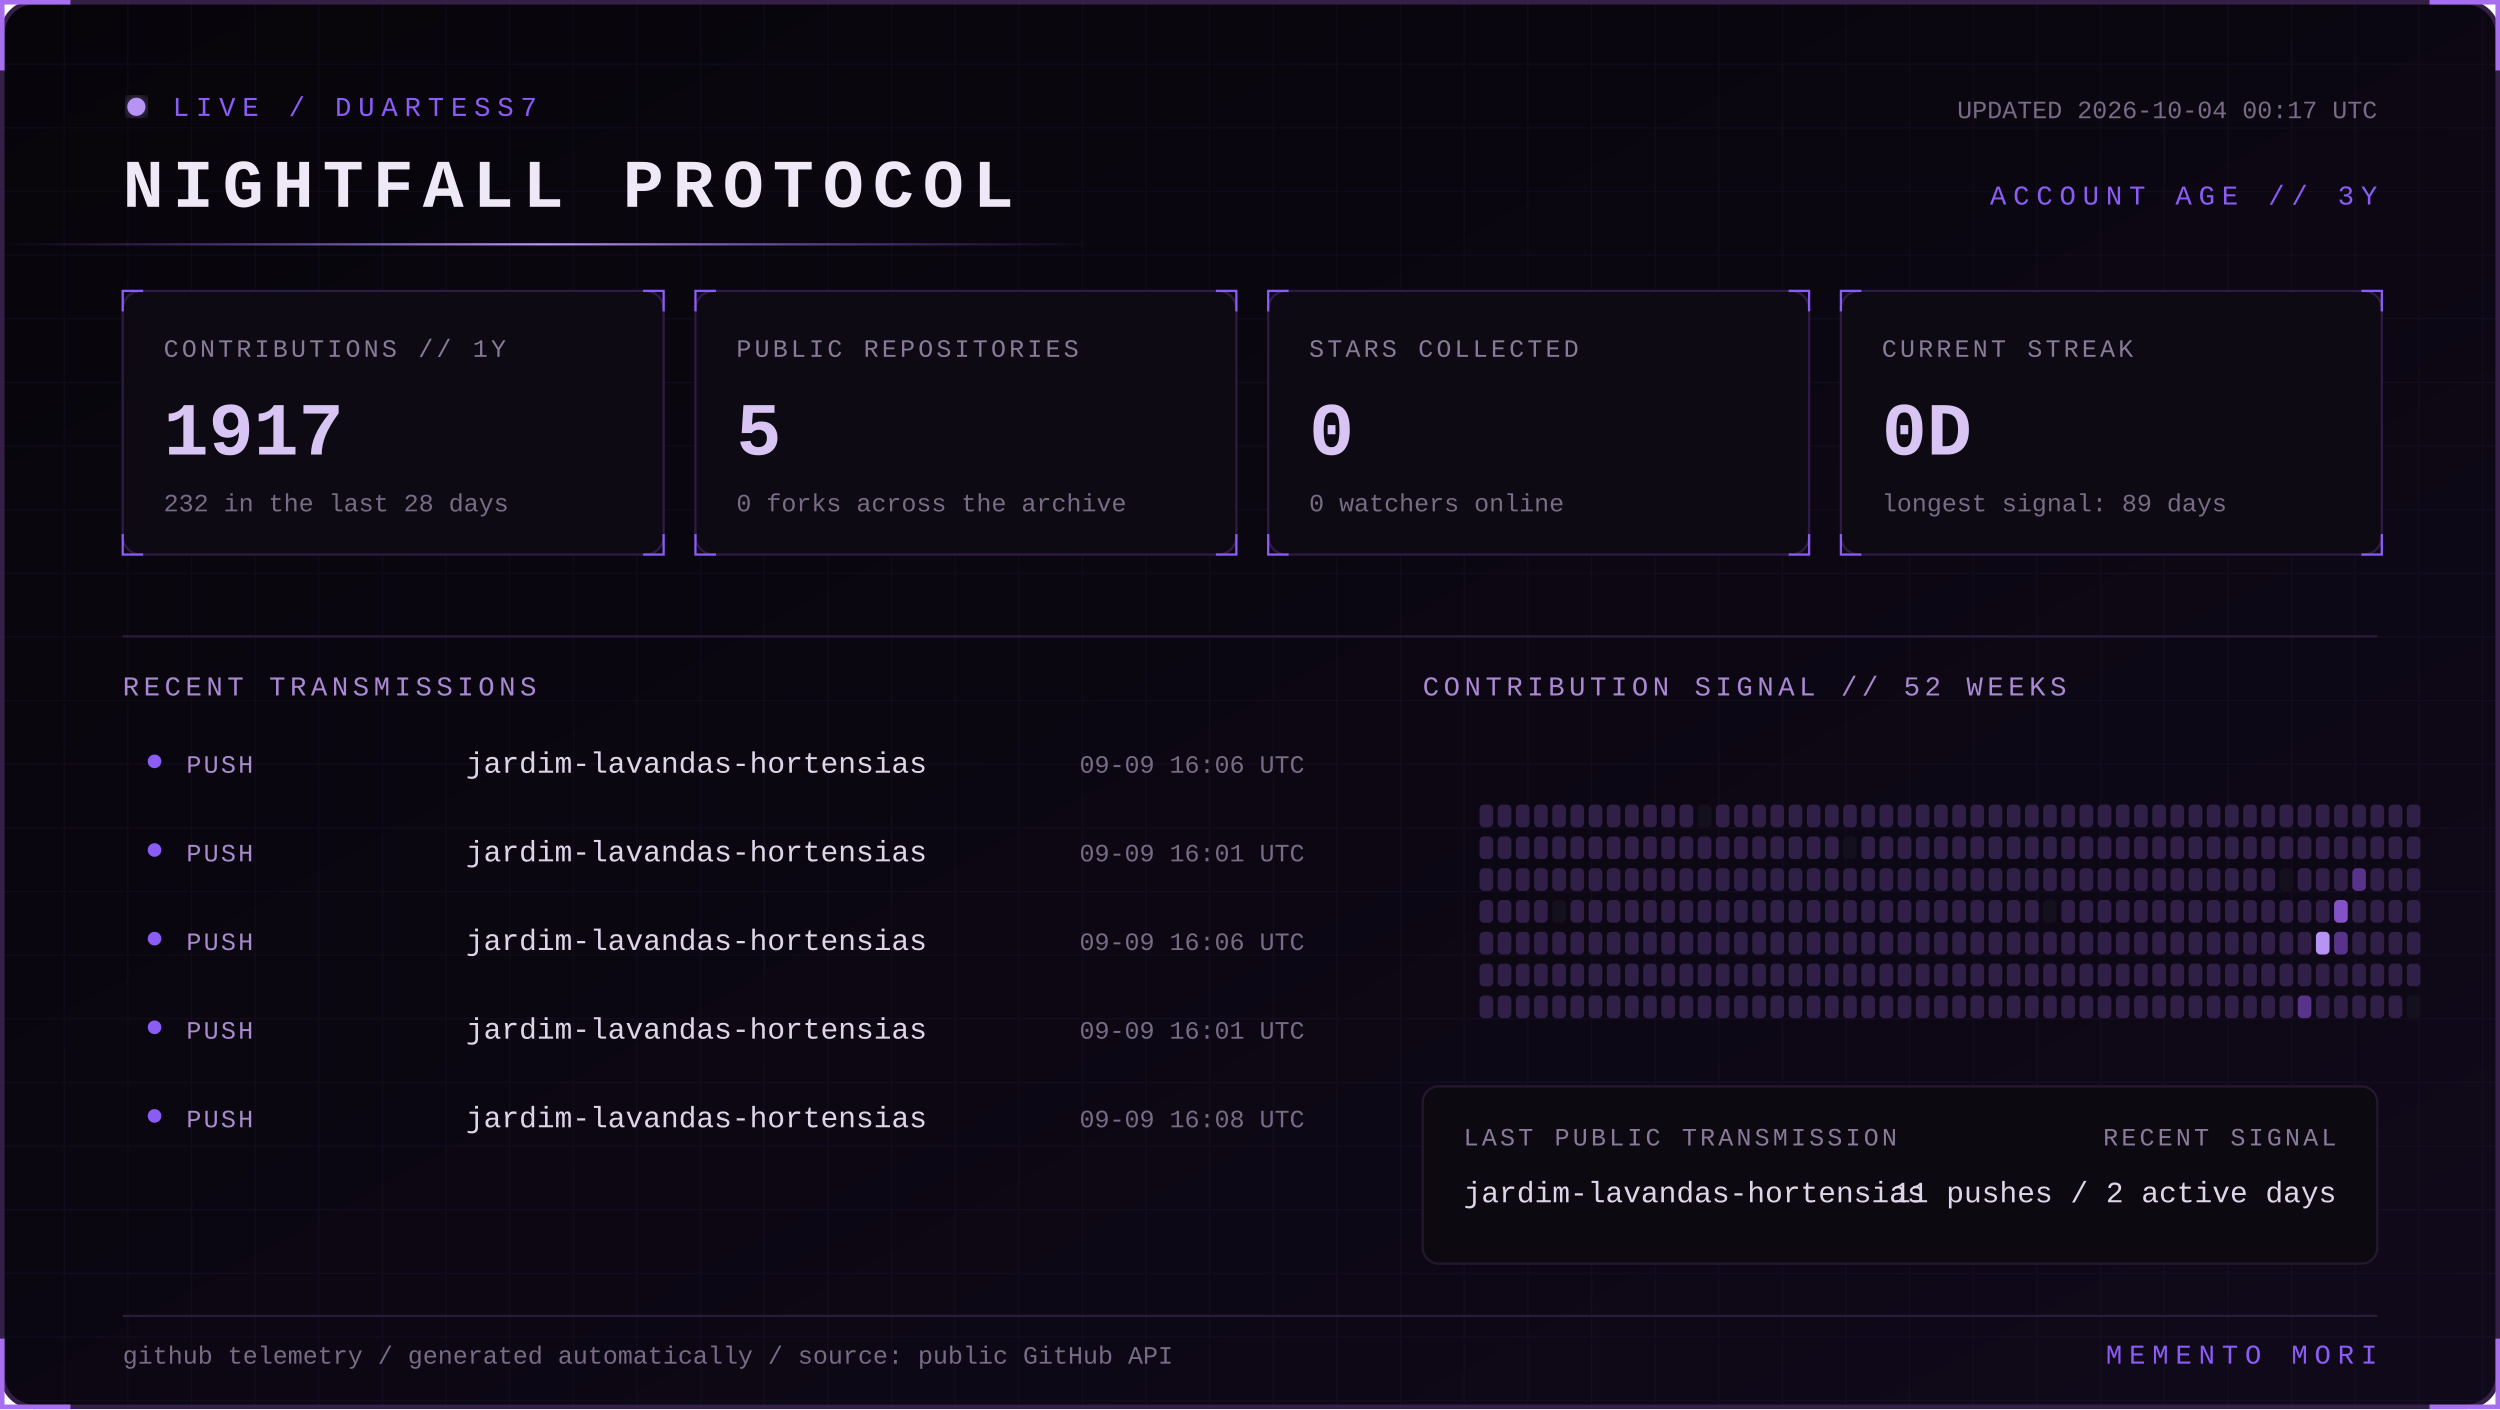
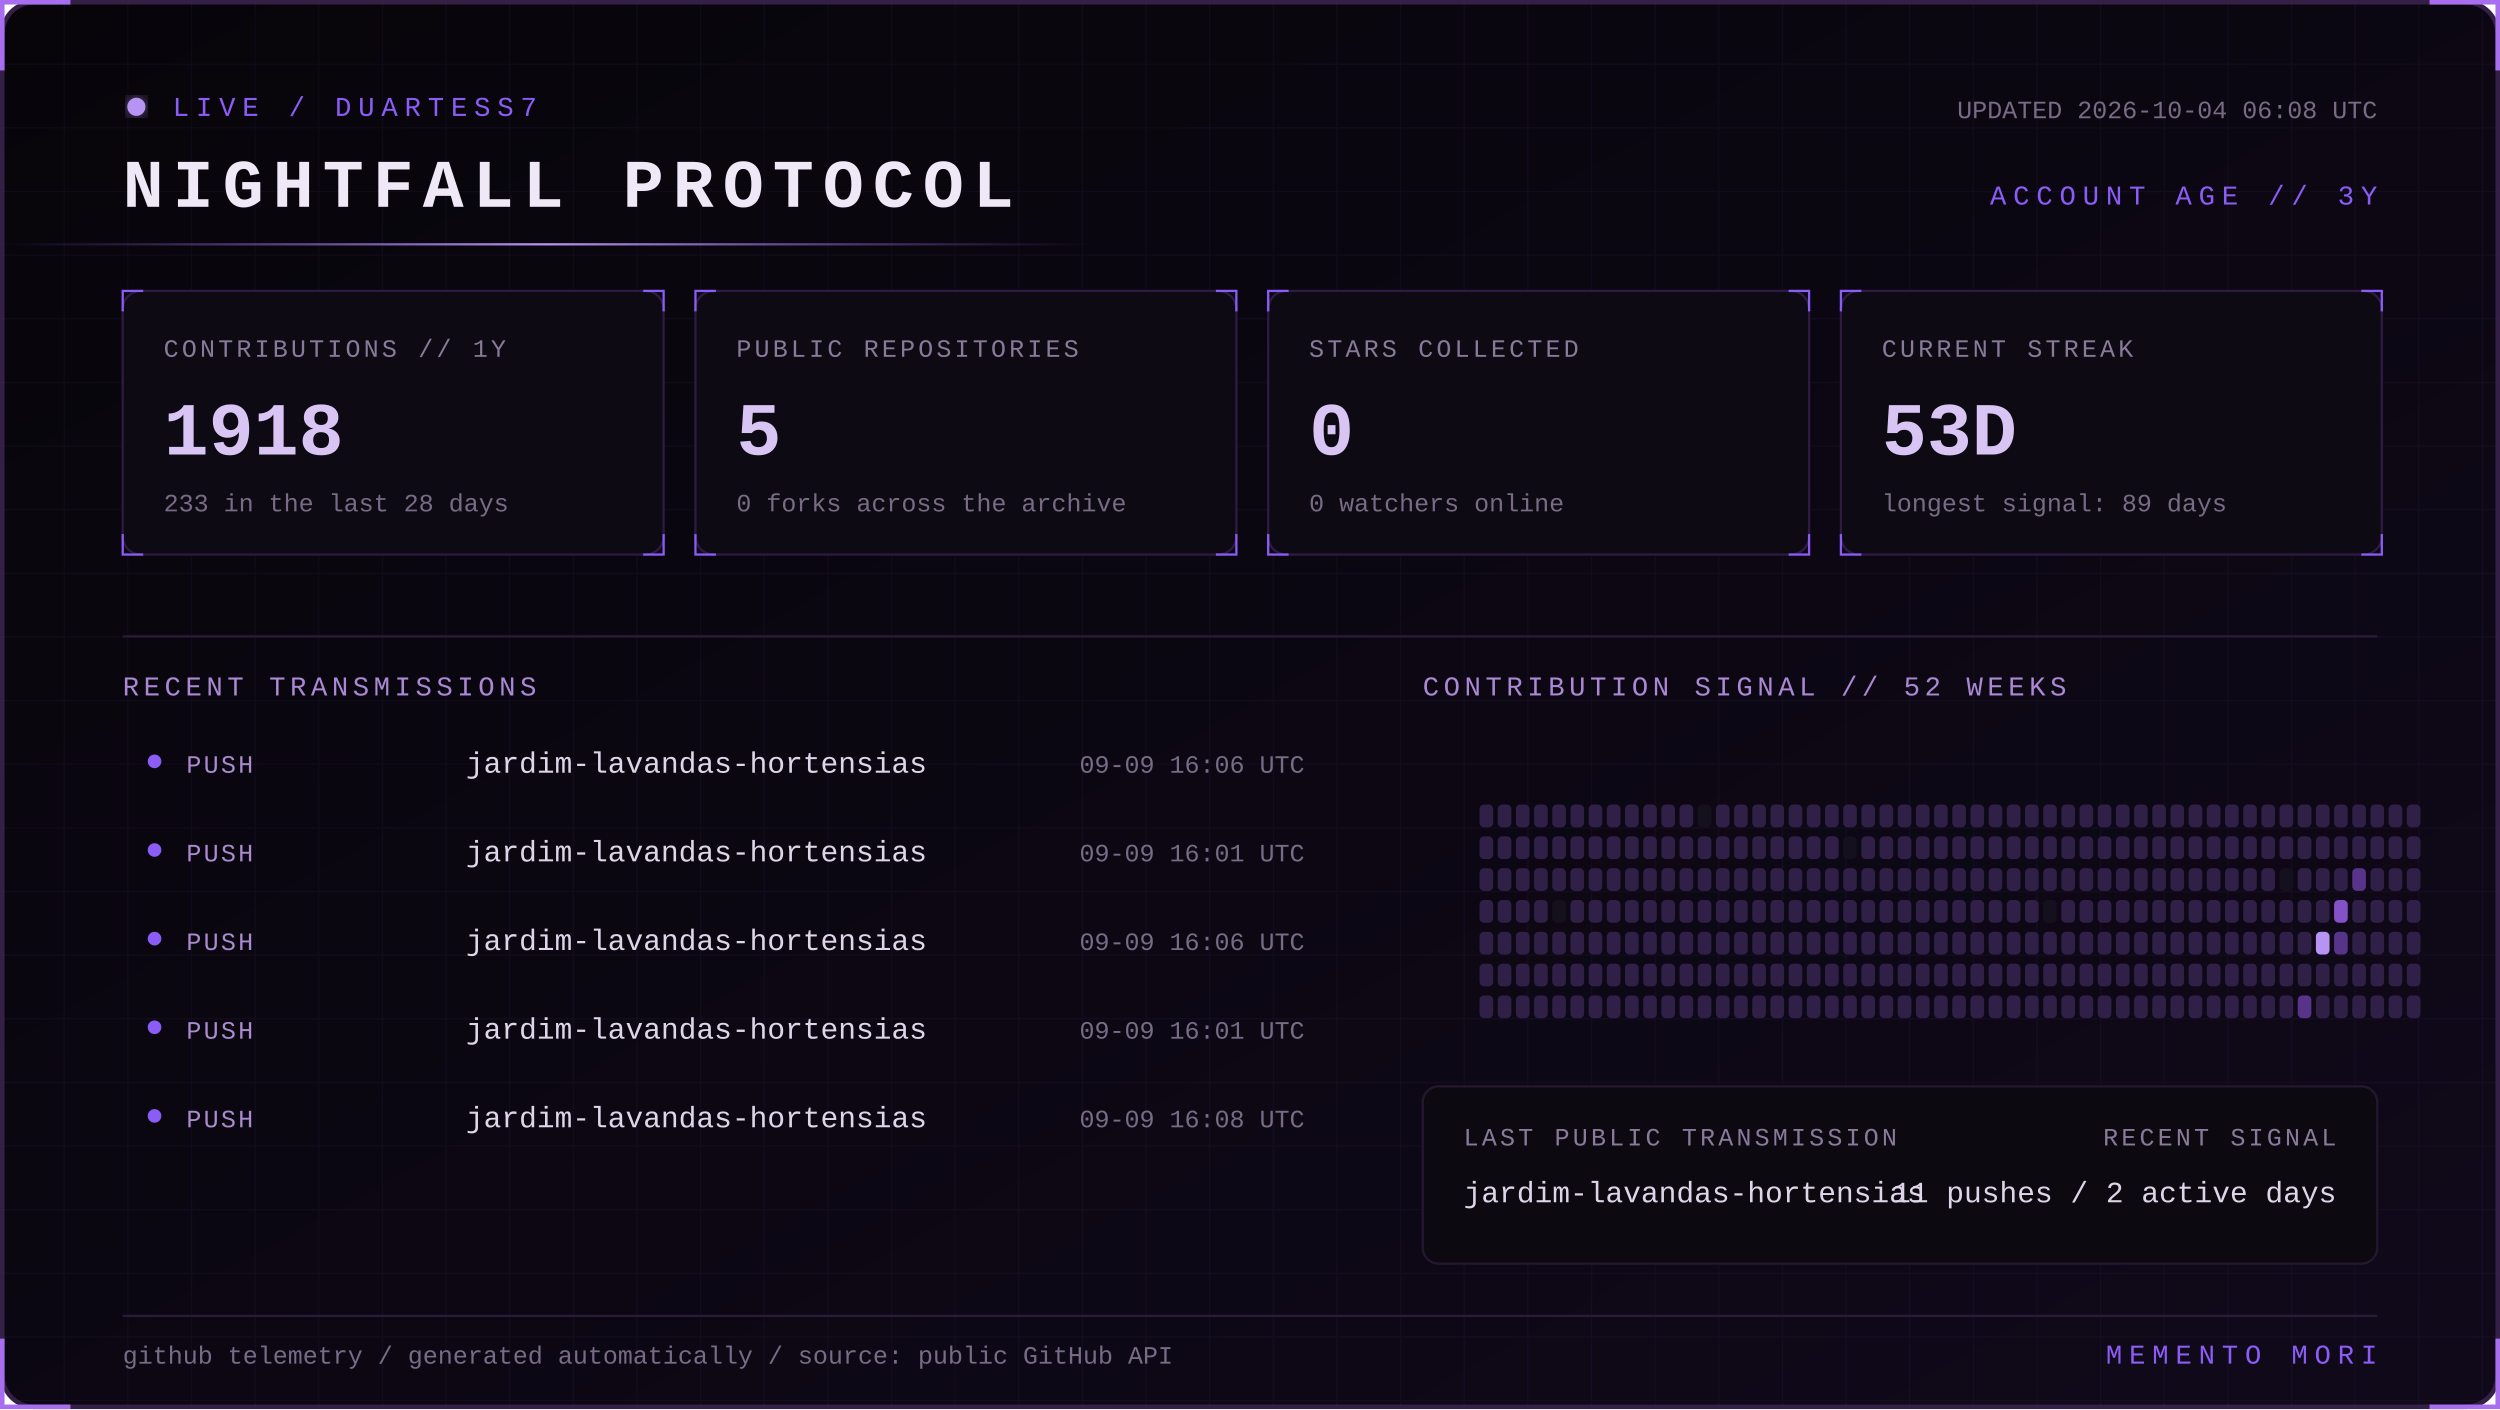
<svg xmlns="http://www.w3.org/2000/svg" width="1100" height="620" viewBox="0 0 1100 620" role="img" aria-labelledby="title desc">
  <defs>
    <linearGradient id="bg" x1="0" y1="0" x2="1" y2="1">
      <stop stop-color="#07050a" />
      <stop offset="1" stop-color="#10091a" />
    </linearGradient>
    <linearGradient id="beam">
      <stop stop-color="#8b5cf6" stop-opacity="0" />
      <stop offset=".5" stop-color="#b794f4" />
      <stop offset="1" stop-color="#8b5cf6" stop-opacity="0" />
    </linearGradient>
    <filter id="glow">
      <feGaussianBlur stdDeviation="4" result="b" />
      <feMerge>
        <feMergeNode in="b" />
        <feMergeNode in="SourceGraphic" />
      </feMerge>
    </filter>
    <pattern id="grid" width="28" height="28" patternUnits="userSpaceOnUse">
      <path d="M28 0H0V28" fill="none" stroke="#8b5cf6" stroke-opacity=".055" />
    </pattern>
    <style>
      text { font-family: Consolas, 'Courier New', monospace; }
      .kicker { fill:#8b5cf6; font-size:12px; letter-spacing:3px; }
      .title { fill:#eee8f7; font-size:30px; font-weight:700; letter-spacing:4px; }
      .label { fill:#887a99; font-size:11px; letter-spacing:1.4px; }
      .value { fill:#d8c5f4; font-size:33px; font-weight:700; }
      .detail,.pct { fill:#776b85; font-size:11px; }
      .section { fill:#aa88d4; font-size:12px; letter-spacing:2px; }
      .lang { fill:#ded5e8; font-size:13px; }
      .event { fill:#a98bce; font-size:11px; letter-spacing:1px; }
      .scan { animation:scan 5s linear infinite; }
      .blink { animation:blink 1.6s step-end infinite; }
      @keyframes scan { from { transform:translateX(-500px) } to { transform:translateX(1100px) } }
      @keyframes blink { 50% { opacity:.25 } }
    </style>
  </defs>
  <rect x="1" y="1" width="1098" height="618" rx="14" fill="url(#bg)" stroke="#342047" stroke-width="2" />
  <rect x="1" y="1" width="1098" height="618" rx="14" fill="url(#grid)" />
  <path d="M31 1H1v30 M1069 1h30v30 M1099 589v30h-30 M31 619H1v-30" stroke="#a76ff0" stroke-width="2" fill="none" />
  <g transform="translate(54 42)">
    <circle cx="6" cy="5" r="4" fill="#b794f4" filter="url(#glow)" class="blink" />
    <text x="22" y="9" class="kicker">LIVE / DUARTESS7</text>
    <text y="49" class="title">NIGHTFALL PROTOCOL</text>
-     <text x="992" y="10" text-anchor="end" class="detail">UPDATED 2026-10-04 00:17 UTC</text>
+     <text x="992" y="10" text-anchor="end" class="detail">UPDATED 2026-10-04 06:08 UTC</text>
    <text x="992" y="48" text-anchor="end" class="kicker">ACCOUNT AGE // 3Y</text>
  </g>
  <rect y="107" width="480" height="1" fill="url(#beam)" class="scan" />
  <g transform="translate(54 128)">
    <rect width="238" height="116" rx="8" fill="#0d0a13" stroke="#2d1b43" />
    <path d="M0 9V0h9 M229 0h9v9 M238 107v9h-9 M9 116H0v-9" stroke="#8b5cf6" fill="none" />
    <text x="18" y="29" class="label">CONTRIBUTIONS // 1Y</text>
-     <text x="18" y="72" class="value">1917</text>
-     <text x="18" y="97" class="detail">232 in the last 28 days</text>
+     <text x="18" y="72" class="value">1918</text>
+     <text x="18" y="97" class="detail">233 in the last 28 days</text>
  </g>
  <g transform="translate(306 128)">
    <rect width="238" height="116" rx="8" fill="#0d0a13" stroke="#2d1b43" />
    <path d="M0 9V0h9 M229 0h9v9 M238 107v9h-9 M9 116H0v-9" stroke="#8b5cf6" fill="none" />
    <text x="18" y="29" class="label">PUBLIC REPOSITORIES</text>
    <text x="18" y="72" class="value">5</text>
    <text x="18" y="97" class="detail">0 forks across the archive</text>
  </g>
  <g transform="translate(558 128)">
    <rect width="238" height="116" rx="8" fill="#0d0a13" stroke="#2d1b43" />
    <path d="M0 9V0h9 M229 0h9v9 M238 107v9h-9 M9 116H0v-9" stroke="#8b5cf6" fill="none" />
    <text x="18" y="29" class="label">STARS COLLECTED</text>
    <text x="18" y="72" class="value">0</text>
    <text x="18" y="97" class="detail">0 watchers online</text>
  </g>
  <g transform="translate(810 128)">
    <rect width="238" height="116" rx="8" fill="#0d0a13" stroke="#2d1b43" />
    <path d="M0 9V0h9 M229 0h9v9 M238 107v9h-9 M9 116H0v-9" stroke="#8b5cf6" fill="none" />
    <text x="18" y="29" class="label">CURRENT STREAK</text>
-     <text x="18" y="72" class="value">0D</text>
+     <text x="18" y="72" class="value">53D</text>
    <text x="18" y="97" class="detail">longest signal: 89 days</text>
  </g>
  <path d="M54 280H1046" stroke="#291b39" />
  <text x="54" y="306" class="section">RECENT TRANSMISSIONS</text>
  <text x="626" y="306" class="section">CONTRIBUTION SIGNAL // 52 WEEKS</text>
  <circle cx="68" cy="335" r="3" fill="#8b5cf6" />
  <text x="82" y="340" class="event">PUSH</text>
  <text x="205" y="340" class="lang">jardim-lavandas-hortensias</text>
  <text x="574" y="340" text-anchor="end" class="pct">09-09 16:06 UTC</text>
  <circle cx="68" cy="374" r="3" fill="#8b5cf6" />
  <text x="82" y="379" class="event">PUSH</text>
  <text x="205" y="379" class="lang">jardim-lavandas-hortensias</text>
  <text x="574" y="379" text-anchor="end" class="pct">09-09 16:01 UTC</text>
  <circle cx="68" cy="413" r="3" fill="#8b5cf6" />
  <text x="82" y="418" class="event">PUSH</text>
  <text x="205" y="418" class="lang">jardim-lavandas-hortensias</text>
  <text x="574" y="418" text-anchor="end" class="pct">09-09 16:06 UTC</text>
  <circle cx="68" cy="452" r="3" fill="#8b5cf6" />
  <text x="82" y="457" class="event">PUSH</text>
  <text x="205" y="457" class="lang">jardim-lavandas-hortensias</text>
  <text x="574" y="457" text-anchor="end" class="pct">09-09 16:01 UTC</text>
  <circle cx="68" cy="491" r="3" fill="#8b5cf6" />
  <text x="82" y="496" class="event">PUSH</text>
  <text x="205" y="496" class="lang">jardim-lavandas-hortensias</text>
  <text x="574" y="496" text-anchor="end" class="pct">09-09 16:08 UTC</text>
  <g>
    <rect x="651" y="354" width="6" height="10" rx="2" fill="#302047" />
    <rect x="651" y="368" width="6" height="10" rx="2" fill="#302047" />
    <rect x="651" y="382" width="6" height="10" rx="2" fill="#302047" />
    <rect x="651" y="396" width="6" height="10" rx="2" fill="#302047" />
    <rect x="651" y="410" width="6" height="10" rx="2" fill="#302047" />
    <rect x="651" y="424" width="6" height="10" rx="2" fill="#302047" />
    <rect x="651" y="438" width="6" height="10" rx="2" fill="#302047" />
    <rect x="659" y="354" width="6" height="10" rx="2" fill="#302047" />
    <rect x="659" y="368" width="6" height="10" rx="2" fill="#302047" />
    <rect x="659" y="382" width="6" height="10" rx="2" fill="#302047" />
    <rect x="659" y="396" width="6" height="10" rx="2" fill="#302047" />
    <rect x="659" y="410" width="6" height="10" rx="2" fill="#302047" />
    <rect x="659" y="424" width="6" height="10" rx="2" fill="#302047" />
    <rect x="659" y="438" width="6" height="10" rx="2" fill="#302047" />
    <rect x="667" y="354" width="6" height="10" rx="2" fill="#302047" />
    <rect x="667" y="368" width="6" height="10" rx="2" fill="#302047" />
    <rect x="667" y="382" width="6" height="10" rx="2" fill="#302047" />
    <rect x="667" y="396" width="6" height="10" rx="2" fill="#302047" />
    <rect x="667" y="410" width="6" height="10" rx="2" fill="#302047" />
    <rect x="667" y="424" width="6" height="10" rx="2" fill="#302047" />
    <rect x="667" y="438" width="6" height="10" rx="2" fill="#302047" />
    <rect x="675" y="354" width="6" height="10" rx="2" fill="#302047" />
    <rect x="675" y="368" width="6" height="10" rx="2" fill="#302047" />
    <rect x="675" y="382" width="6" height="10" rx="2" fill="#302047" />
    <rect x="675" y="396" width="6" height="10" rx="2" fill="#302047" />
    <rect x="675" y="410" width="6" height="10" rx="2" fill="#302047" />
    <rect x="675" y="424" width="6" height="10" rx="2" fill="#302047" />
    <rect x="675" y="438" width="6" height="10" rx="2" fill="#302047" />
    <rect x="683" y="354" width="6" height="10" rx="2" fill="#302047" />
    <rect x="683" y="368" width="6" height="10" rx="2" fill="#302047" />
    <rect x="683" y="382" width="6" height="10" rx="2" fill="#302047" />
    <rect x="683" y="396" width="6" height="10" rx="2" fill="#15101d" />
    <rect x="683" y="410" width="6" height="10" rx="2" fill="#302047" />
    <rect x="683" y="424" width="6" height="10" rx="2" fill="#302047" />
    <rect x="683" y="438" width="6" height="10" rx="2" fill="#302047" />
    <rect x="691" y="354" width="6" height="10" rx="2" fill="#302047" />
    <rect x="691" y="368" width="6" height="10" rx="2" fill="#302047" />
    <rect x="691" y="382" width="6" height="10" rx="2" fill="#302047" />
    <rect x="691" y="396" width="6" height="10" rx="2" fill="#302047" />
    <rect x="691" y="410" width="6" height="10" rx="2" fill="#302047" />
    <rect x="691" y="424" width="6" height="10" rx="2" fill="#302047" />
    <rect x="691" y="438" width="6" height="10" rx="2" fill="#302047" />
    <rect x="699" y="354" width="6" height="10" rx="2" fill="#302047" />
    <rect x="699" y="368" width="6" height="10" rx="2" fill="#302047" />
    <rect x="699" y="382" width="6" height="10" rx="2" fill="#302047" />
    <rect x="699" y="396" width="6" height="10" rx="2" fill="#302047" />
    <rect x="699" y="410" width="6" height="10" rx="2" fill="#302047" />
    <rect x="699" y="424" width="6" height="10" rx="2" fill="#302047" />
    <rect x="699" y="438" width="6" height="10" rx="2" fill="#302047" />
    <rect x="707" y="354" width="6" height="10" rx="2" fill="#302047" />
    <rect x="707" y="368" width="6" height="10" rx="2" fill="#302047" />
    <rect x="707" y="382" width="6" height="10" rx="2" fill="#302047" />
    <rect x="707" y="396" width="6" height="10" rx="2" fill="#302047" />
    <rect x="707" y="410" width="6" height="10" rx="2" fill="#302047" />
    <rect x="707" y="424" width="6" height="10" rx="2" fill="#302047" />
    <rect x="707" y="438" width="6" height="10" rx="2" fill="#302047" />
    <rect x="715" y="354" width="6" height="10" rx="2" fill="#302047" />
    <rect x="715" y="368" width="6" height="10" rx="2" fill="#302047" />
    <rect x="715" y="382" width="6" height="10" rx="2" fill="#302047" />
    <rect x="715" y="396" width="6" height="10" rx="2" fill="#302047" />
    <rect x="715" y="410" width="6" height="10" rx="2" fill="#302047" />
    <rect x="715" y="424" width="6" height="10" rx="2" fill="#302047" />
    <rect x="715" y="438" width="6" height="10" rx="2" fill="#302047" />
    <rect x="723" y="354" width="6" height="10" rx="2" fill="#302047" />
    <rect x="723" y="368" width="6" height="10" rx="2" fill="#302047" />
    <rect x="723" y="382" width="6" height="10" rx="2" fill="#302047" />
    <rect x="723" y="396" width="6" height="10" rx="2" fill="#302047" />
    <rect x="723" y="410" width="6" height="10" rx="2" fill="#302047" />
    <rect x="723" y="424" width="6" height="10" rx="2" fill="#302047" />
    <rect x="723" y="438" width="6" height="10" rx="2" fill="#302047" />
    <rect x="731" y="354" width="6" height="10" rx="2" fill="#302047" />
    <rect x="731" y="368" width="6" height="10" rx="2" fill="#302047" />
    <rect x="731" y="382" width="6" height="10" rx="2" fill="#302047" />
    <rect x="731" y="396" width="6" height="10" rx="2" fill="#302047" />
    <rect x="731" y="410" width="6" height="10" rx="2" fill="#302047" />
    <rect x="731" y="424" width="6" height="10" rx="2" fill="#302047" />
    <rect x="731" y="438" width="6" height="10" rx="2" fill="#302047" />
    <rect x="739" y="354" width="6" height="10" rx="2" fill="#302047" />
    <rect x="739" y="368" width="6" height="10" rx="2" fill="#302047" />
    <rect x="739" y="382" width="6" height="10" rx="2" fill="#302047" />
    <rect x="739" y="396" width="6" height="10" rx="2" fill="#302047" />
    <rect x="739" y="410" width="6" height="10" rx="2" fill="#302047" />
    <rect x="739" y="424" width="6" height="10" rx="2" fill="#302047" />
    <rect x="739" y="438" width="6" height="10" rx="2" fill="#302047" />
    <rect x="747" y="354" width="6" height="10" rx="2" fill="#15101d" />
    <rect x="747" y="368" width="6" height="10" rx="2" fill="#302047" />
    <rect x="747" y="382" width="6" height="10" rx="2" fill="#302047" />
    <rect x="747" y="396" width="6" height="10" rx="2" fill="#302047" />
    <rect x="747" y="410" width="6" height="10" rx="2" fill="#302047" />
    <rect x="747" y="424" width="6" height="10" rx="2" fill="#302047" />
    <rect x="747" y="438" width="6" height="10" rx="2" fill="#302047" />
    <rect x="755" y="354" width="6" height="10" rx="2" fill="#302047" />
    <rect x="755" y="368" width="6" height="10" rx="2" fill="#302047" />
    <rect x="755" y="382" width="6" height="10" rx="2" fill="#302047" />
    <rect x="755" y="396" width="6" height="10" rx="2" fill="#302047" />
    <rect x="755" y="410" width="6" height="10" rx="2" fill="#302047" />
    <rect x="755" y="424" width="6" height="10" rx="2" fill="#302047" />
    <rect x="755" y="438" width="6" height="10" rx="2" fill="#302047" />
    <rect x="763" y="354" width="6" height="10" rx="2" fill="#302047" />
    <rect x="763" y="368" width="6" height="10" rx="2" fill="#302047" />
    <rect x="763" y="382" width="6" height="10" rx="2" fill="#302047" />
    <rect x="763" y="396" width="6" height="10" rx="2" fill="#302047" />
    <rect x="763" y="410" width="6" height="10" rx="2" fill="#302047" />
    <rect x="763" y="424" width="6" height="10" rx="2" fill="#302047" />
    <rect x="763" y="438" width="6" height="10" rx="2" fill="#302047" />
    <rect x="771" y="354" width="6" height="10" rx="2" fill="#302047" />
    <rect x="771" y="368" width="6" height="10" rx="2" fill="#302047" />
    <rect x="771" y="382" width="6" height="10" rx="2" fill="#302047" />
    <rect x="771" y="396" width="6" height="10" rx="2" fill="#302047" />
    <rect x="771" y="410" width="6" height="10" rx="2" fill="#302047" />
    <rect x="771" y="424" width="6" height="10" rx="2" fill="#302047" />
    <rect x="771" y="438" width="6" height="10" rx="2" fill="#302047" />
    <rect x="779" y="354" width="6" height="10" rx="2" fill="#302047" />
    <rect x="779" y="368" width="6" height="10" rx="2" fill="#302047" />
    <rect x="779" y="382" width="6" height="10" rx="2" fill="#302047" />
    <rect x="779" y="396" width="6" height="10" rx="2" fill="#302047" />
    <rect x="779" y="410" width="6" height="10" rx="2" fill="#302047" />
    <rect x="779" y="424" width="6" height="10" rx="2" fill="#302047" />
    <rect x="779" y="438" width="6" height="10" rx="2" fill="#302047" />
    <rect x="787" y="354" width="6" height="10" rx="2" fill="#302047" />
    <rect x="787" y="368" width="6" height="10" rx="2" fill="#302047" />
    <rect x="787" y="382" width="6" height="10" rx="2" fill="#302047" />
    <rect x="787" y="396" width="6" height="10" rx="2" fill="#302047" />
    <rect x="787" y="410" width="6" height="10" rx="2" fill="#302047" />
    <rect x="787" y="424" width="6" height="10" rx="2" fill="#302047" />
    <rect x="787" y="438" width="6" height="10" rx="2" fill="#302047" />
    <rect x="795" y="354" width="6" height="10" rx="2" fill="#302047" />
    <rect x="795" y="368" width="6" height="10" rx="2" fill="#302047" />
    <rect x="795" y="382" width="6" height="10" rx="2" fill="#302047" />
    <rect x="795" y="396" width="6" height="10" rx="2" fill="#302047" />
    <rect x="795" y="410" width="6" height="10" rx="2" fill="#302047" />
    <rect x="795" y="424" width="6" height="10" rx="2" fill="#302047" />
    <rect x="795" y="438" width="6" height="10" rx="2" fill="#302047" />
    <rect x="803" y="354" width="6" height="10" rx="2" fill="#302047" />
    <rect x="803" y="368" width="6" height="10" rx="2" fill="#302047" />
    <rect x="803" y="382" width="6" height="10" rx="2" fill="#302047" />
    <rect x="803" y="396" width="6" height="10" rx="2" fill="#302047" />
    <rect x="803" y="410" width="6" height="10" rx="2" fill="#302047" />
    <rect x="803" y="424" width="6" height="10" rx="2" fill="#302047" />
    <rect x="803" y="438" width="6" height="10" rx="2" fill="#302047" />
    <rect x="811" y="354" width="6" height="10" rx="2" fill="#302047" />
    <rect x="811" y="368" width="6" height="10" rx="2" fill="#15101d" />
    <rect x="811" y="382" width="6" height="10" rx="2" fill="#302047" />
    <rect x="811" y="396" width="6" height="10" rx="2" fill="#302047" />
    <rect x="811" y="410" width="6" height="10" rx="2" fill="#302047" />
    <rect x="811" y="424" width="6" height="10" rx="2" fill="#302047" />
    <rect x="811" y="438" width="6" height="10" rx="2" fill="#302047" />
    <rect x="819" y="354" width="6" height="10" rx="2" fill="#302047" />
    <rect x="819" y="368" width="6" height="10" rx="2" fill="#302047" />
    <rect x="819" y="382" width="6" height="10" rx="2" fill="#302047" />
    <rect x="819" y="396" width="6" height="10" rx="2" fill="#302047" />
    <rect x="819" y="410" width="6" height="10" rx="2" fill="#302047" />
    <rect x="819" y="424" width="6" height="10" rx="2" fill="#302047" />
    <rect x="819" y="438" width="6" height="10" rx="2" fill="#302047" />
    <rect x="827" y="354" width="6" height="10" rx="2" fill="#302047" />
    <rect x="827" y="368" width="6" height="10" rx="2" fill="#302047" />
    <rect x="827" y="382" width="6" height="10" rx="2" fill="#302047" />
    <rect x="827" y="396" width="6" height="10" rx="2" fill="#302047" />
    <rect x="827" y="410" width="6" height="10" rx="2" fill="#302047" />
    <rect x="827" y="424" width="6" height="10" rx="2" fill="#302047" />
    <rect x="827" y="438" width="6" height="10" rx="2" fill="#302047" />
    <rect x="835" y="354" width="6" height="10" rx="2" fill="#302047" />
    <rect x="835" y="368" width="6" height="10" rx="2" fill="#302047" />
    <rect x="835" y="382" width="6" height="10" rx="2" fill="#302047" />
    <rect x="835" y="396" width="6" height="10" rx="2" fill="#302047" />
    <rect x="835" y="410" width="6" height="10" rx="2" fill="#302047" />
    <rect x="835" y="424" width="6" height="10" rx="2" fill="#302047" />
    <rect x="835" y="438" width="6" height="10" rx="2" fill="#302047" />
    <rect x="843" y="354" width="6" height="10" rx="2" fill="#302047" />
    <rect x="843" y="368" width="6" height="10" rx="2" fill="#302047" />
    <rect x="843" y="382" width="6" height="10" rx="2" fill="#302047" />
    <rect x="843" y="396" width="6" height="10" rx="2" fill="#302047" />
    <rect x="843" y="410" width="6" height="10" rx="2" fill="#302047" />
    <rect x="843" y="424" width="6" height="10" rx="2" fill="#302047" />
    <rect x="843" y="438" width="6" height="10" rx="2" fill="#302047" />
    <rect x="851" y="354" width="6" height="10" rx="2" fill="#302047" />
    <rect x="851" y="368" width="6" height="10" rx="2" fill="#302047" />
    <rect x="851" y="382" width="6" height="10" rx="2" fill="#302047" />
    <rect x="851" y="396" width="6" height="10" rx="2" fill="#302047" />
    <rect x="851" y="410" width="6" height="10" rx="2" fill="#302047" />
    <rect x="851" y="424" width="6" height="10" rx="2" fill="#302047" />
    <rect x="851" y="438" width="6" height="10" rx="2" fill="#302047" />
    <rect x="859" y="354" width="6" height="10" rx="2" fill="#302047" />
    <rect x="859" y="368" width="6" height="10" rx="2" fill="#302047" />
    <rect x="859" y="382" width="6" height="10" rx="2" fill="#302047" />
    <rect x="859" y="396" width="6" height="10" rx="2" fill="#302047" />
    <rect x="859" y="410" width="6" height="10" rx="2" fill="#302047" />
    <rect x="859" y="424" width="6" height="10" rx="2" fill="#302047" />
    <rect x="859" y="438" width="6" height="10" rx="2" fill="#302047" />
    <rect x="867" y="354" width="6" height="10" rx="2" fill="#302047" />
    <rect x="867" y="368" width="6" height="10" rx="2" fill="#302047" />
    <rect x="867" y="382" width="6" height="10" rx="2" fill="#302047" />
    <rect x="867" y="396" width="6" height="10" rx="2" fill="#302047" />
    <rect x="867" y="410" width="6" height="10" rx="2" fill="#302047" />
    <rect x="867" y="424" width="6" height="10" rx="2" fill="#302047" />
    <rect x="867" y="438" width="6" height="10" rx="2" fill="#302047" />
    <rect x="875" y="354" width="6" height="10" rx="2" fill="#302047" />
    <rect x="875" y="368" width="6" height="10" rx="2" fill="#302047" />
    <rect x="875" y="382" width="6" height="10" rx="2" fill="#302047" />
    <rect x="875" y="396" width="6" height="10" rx="2" fill="#302047" />
    <rect x="875" y="410" width="6" height="10" rx="2" fill="#302047" />
    <rect x="875" y="424" width="6" height="10" rx="2" fill="#302047" />
    <rect x="875" y="438" width="6" height="10" rx="2" fill="#302047" />
    <rect x="883" y="354" width="6" height="10" rx="2" fill="#302047" />
    <rect x="883" y="368" width="6" height="10" rx="2" fill="#302047" />
    <rect x="883" y="382" width="6" height="10" rx="2" fill="#302047" />
    <rect x="883" y="396" width="6" height="10" rx="2" fill="#302047" />
    <rect x="883" y="410" width="6" height="10" rx="2" fill="#302047" />
    <rect x="883" y="424" width="6" height="10" rx="2" fill="#302047" />
    <rect x="883" y="438" width="6" height="10" rx="2" fill="#302047" />
    <rect x="891" y="354" width="6" height="10" rx="2" fill="#302047" />
    <rect x="891" y="368" width="6" height="10" rx="2" fill="#302047" />
    <rect x="891" y="382" width="6" height="10" rx="2" fill="#302047" />
    <rect x="891" y="396" width="6" height="10" rx="2" fill="#302047" />
    <rect x="891" y="410" width="6" height="10" rx="2" fill="#302047" />
    <rect x="891" y="424" width="6" height="10" rx="2" fill="#302047" />
    <rect x="891" y="438" width="6" height="10" rx="2" fill="#302047" />
    <rect x="899" y="354" width="6" height="10" rx="2" fill="#302047" />
    <rect x="899" y="368" width="6" height="10" rx="2" fill="#302047" />
    <rect x="899" y="382" width="6" height="10" rx="2" fill="#302047" />
    <rect x="899" y="396" width="6" height="10" rx="2" fill="#15101d" />
    <rect x="899" y="410" width="6" height="10" rx="2" fill="#302047" />
    <rect x="899" y="424" width="6" height="10" rx="2" fill="#302047" />
    <rect x="899" y="438" width="6" height="10" rx="2" fill="#302047" />
    <rect x="907" y="354" width="6" height="10" rx="2" fill="#302047" />
    <rect x="907" y="368" width="6" height="10" rx="2" fill="#302047" />
    <rect x="907" y="382" width="6" height="10" rx="2" fill="#302047" />
    <rect x="907" y="396" width="6" height="10" rx="2" fill="#302047" />
    <rect x="907" y="410" width="6" height="10" rx="2" fill="#302047" />
    <rect x="907" y="424" width="6" height="10" rx="2" fill="#302047" />
    <rect x="907" y="438" width="6" height="10" rx="2" fill="#302047" />
    <rect x="915" y="354" width="6" height="10" rx="2" fill="#302047" />
    <rect x="915" y="368" width="6" height="10" rx="2" fill="#302047" />
    <rect x="915" y="382" width="6" height="10" rx="2" fill="#302047" />
    <rect x="915" y="396" width="6" height="10" rx="2" fill="#302047" />
    <rect x="915" y="410" width="6" height="10" rx="2" fill="#302047" />
    <rect x="915" y="424" width="6" height="10" rx="2" fill="#302047" />
    <rect x="915" y="438" width="6" height="10" rx="2" fill="#302047" />
    <rect x="923" y="354" width="6" height="10" rx="2" fill="#302047" />
    <rect x="923" y="368" width="6" height="10" rx="2" fill="#302047" />
    <rect x="923" y="382" width="6" height="10" rx="2" fill="#302047" />
    <rect x="923" y="396" width="6" height="10" rx="2" fill="#302047" />
    <rect x="923" y="410" width="6" height="10" rx="2" fill="#302047" />
    <rect x="923" y="424" width="6" height="10" rx="2" fill="#302047" />
    <rect x="923" y="438" width="6" height="10" rx="2" fill="#302047" />
    <rect x="931" y="354" width="6" height="10" rx="2" fill="#302047" />
    <rect x="931" y="368" width="6" height="10" rx="2" fill="#302047" />
    <rect x="931" y="382" width="6" height="10" rx="2" fill="#302047" />
    <rect x="931" y="396" width="6" height="10" rx="2" fill="#302047" />
    <rect x="931" y="410" width="6" height="10" rx="2" fill="#302047" />
    <rect x="931" y="424" width="6" height="10" rx="2" fill="#302047" />
    <rect x="931" y="438" width="6" height="10" rx="2" fill="#302047" />
    <rect x="939" y="354" width="6" height="10" rx="2" fill="#302047" />
    <rect x="939" y="368" width="6" height="10" rx="2" fill="#302047" />
    <rect x="939" y="382" width="6" height="10" rx="2" fill="#302047" />
    <rect x="939" y="396" width="6" height="10" rx="2" fill="#302047" />
    <rect x="939" y="410" width="6" height="10" rx="2" fill="#302047" />
    <rect x="939" y="424" width="6" height="10" rx="2" fill="#302047" />
    <rect x="939" y="438" width="6" height="10" rx="2" fill="#302047" />
    <rect x="947" y="354" width="6" height="10" rx="2" fill="#302047" />
    <rect x="947" y="368" width="6" height="10" rx="2" fill="#302047" />
    <rect x="947" y="382" width="6" height="10" rx="2" fill="#302047" />
    <rect x="947" y="396" width="6" height="10" rx="2" fill="#302047" />
    <rect x="947" y="410" width="6" height="10" rx="2" fill="#302047" />
    <rect x="947" y="424" width="6" height="10" rx="2" fill="#302047" />
    <rect x="947" y="438" width="6" height="10" rx="2" fill="#302047" />
    <rect x="955" y="354" width="6" height="10" rx="2" fill="#302047" />
    <rect x="955" y="368" width="6" height="10" rx="2" fill="#302047" />
    <rect x="955" y="382" width="6" height="10" rx="2" fill="#302047" />
    <rect x="955" y="396" width="6" height="10" rx="2" fill="#302047" />
    <rect x="955" y="410" width="6" height="10" rx="2" fill="#302047" />
    <rect x="955" y="424" width="6" height="10" rx="2" fill="#302047" />
    <rect x="955" y="438" width="6" height="10" rx="2" fill="#302047" />
    <rect x="963" y="354" width="6" height="10" rx="2" fill="#302047" />
    <rect x="963" y="368" width="6" height="10" rx="2" fill="#302047" />
    <rect x="963" y="382" width="6" height="10" rx="2" fill="#302047" />
    <rect x="963" y="396" width="6" height="10" rx="2" fill="#302047" />
    <rect x="963" y="410" width="6" height="10" rx="2" fill="#302047" />
    <rect x="963" y="424" width="6" height="10" rx="2" fill="#302047" />
    <rect x="963" y="438" width="6" height="10" rx="2" fill="#302047" />
    <rect x="971" y="354" width="6" height="10" rx="2" fill="#302047" />
    <rect x="971" y="368" width="6" height="10" rx="2" fill="#302047" />
    <rect x="971" y="382" width="6" height="10" rx="2" fill="#302047" />
    <rect x="971" y="396" width="6" height="10" rx="2" fill="#302047" />
    <rect x="971" y="410" width="6" height="10" rx="2" fill="#302047" />
    <rect x="971" y="424" width="6" height="10" rx="2" fill="#302047" />
    <rect x="971" y="438" width="6" height="10" rx="2" fill="#302047" />
    <rect x="979" y="354" width="6" height="10" rx="2" fill="#302047" />
    <rect x="979" y="368" width="6" height="10" rx="2" fill="#302047" />
    <rect x="979" y="382" width="6" height="10" rx="2" fill="#302047" />
    <rect x="979" y="396" width="6" height="10" rx="2" fill="#302047" />
    <rect x="979" y="410" width="6" height="10" rx="2" fill="#302047" />
    <rect x="979" y="424" width="6" height="10" rx="2" fill="#302047" />
    <rect x="979" y="438" width="6" height="10" rx="2" fill="#302047" />
    <rect x="987" y="354" width="6" height="10" rx="2" fill="#302047" />
    <rect x="987" y="368" width="6" height="10" rx="2" fill="#302047" />
    <rect x="987" y="382" width="6" height="10" rx="2" fill="#302047" />
    <rect x="987" y="396" width="6" height="10" rx="2" fill="#302047" />
    <rect x="987" y="410" width="6" height="10" rx="2" fill="#302047" />
    <rect x="987" y="424" width="6" height="10" rx="2" fill="#302047" />
    <rect x="987" y="438" width="6" height="10" rx="2" fill="#302047" />
    <rect x="995" y="354" width="6" height="10" rx="2" fill="#302047" />
    <rect x="995" y="368" width="6" height="10" rx="2" fill="#302047" />
    <rect x="995" y="382" width="6" height="10" rx="2" fill="#302047" />
    <rect x="995" y="396" width="6" height="10" rx="2" fill="#302047" />
    <rect x="995" y="410" width="6" height="10" rx="2" fill="#302047" />
    <rect x="995" y="424" width="6" height="10" rx="2" fill="#302047" />
    <rect x="995" y="438" width="6" height="10" rx="2" fill="#302047" />
    <rect x="1003" y="354" width="6" height="10" rx="2" fill="#302047" />
    <rect x="1003" y="368" width="6" height="10" rx="2" fill="#302047" />
    <rect x="1003" y="382" width="6" height="10" rx="2" fill="#15101d" />
    <rect x="1003" y="396" width="6" height="10" rx="2" fill="#302047" />
    <rect x="1003" y="410" width="6" height="10" rx="2" fill="#302047" />
    <rect x="1003" y="424" width="6" height="10" rx="2" fill="#302047" />
    <rect x="1003" y="438" width="6" height="10" rx="2" fill="#302047" />
    <rect x="1011" y="354" width="6" height="10" rx="2" fill="#302047" />
    <rect x="1011" y="368" width="6" height="10" rx="2" fill="#302047" />
    <rect x="1011" y="382" width="6" height="10" rx="2" fill="#302047" />
    <rect x="1011" y="396" width="6" height="10" rx="2" fill="#302047" />
    <rect x="1011" y="410" width="6" height="10" rx="2" fill="#302047" />
    <rect x="1011" y="424" width="6" height="10" rx="2" fill="#302047" />
    <rect x="1011" y="438" width="6" height="10" rx="2" fill="#57338a" />
    <rect x="1019" y="354" width="6" height="10" rx="2" fill="#302047" />
    <rect x="1019" y="368" width="6" height="10" rx="2" fill="#302047" />
    <rect x="1019" y="382" width="6" height="10" rx="2" fill="#302047" />
    <rect x="1019" y="396" width="6" height="10" rx="2" fill="#302047" />
    <rect x="1019" y="410" width="6" height="10" rx="2" fill="#b794f4" />
    <rect x="1019" y="424" width="6" height="10" rx="2" fill="#302047" />
    <rect x="1019" y="438" width="6" height="10" rx="2" fill="#302047" />
    <rect x="1027" y="354" width="6" height="10" rx="2" fill="#302047" />
    <rect x="1027" y="368" width="6" height="10" rx="2" fill="#302047" />
    <rect x="1027" y="382" width="6" height="10" rx="2" fill="#302047" />
    <rect x="1027" y="396" width="6" height="10" rx="2" fill="#8452c7" />
    <rect x="1027" y="410" width="6" height="10" rx="2" fill="#57338a" />
    <rect x="1027" y="424" width="6" height="10" rx="2" fill="#302047" />
    <rect x="1027" y="438" width="6" height="10" rx="2" fill="#302047" />
    <rect x="1035" y="354" width="6" height="10" rx="2" fill="#302047" />
    <rect x="1035" y="368" width="6" height="10" rx="2" fill="#302047" />
    <rect x="1035" y="382" width="6" height="10" rx="2" fill="#57338a" />
    <rect x="1035" y="396" width="6" height="10" rx="2" fill="#302047" />
    <rect x="1035" y="410" width="6" height="10" rx="2" fill="#302047" />
    <rect x="1035" y="424" width="6" height="10" rx="2" fill="#302047" />
    <rect x="1035" y="438" width="6" height="10" rx="2" fill="#302047" />
    <rect x="1043" y="354" width="6" height="10" rx="2" fill="#302047" />
    <rect x="1043" y="368" width="6" height="10" rx="2" fill="#302047" />
    <rect x="1043" y="382" width="6" height="10" rx="2" fill="#302047" />
    <rect x="1043" y="396" width="6" height="10" rx="2" fill="#302047" />
    <rect x="1043" y="410" width="6" height="10" rx="2" fill="#302047" />
    <rect x="1043" y="424" width="6" height="10" rx="2" fill="#302047" />
    <rect x="1043" y="438" width="6" height="10" rx="2" fill="#302047" />
    <rect x="1051" y="354" width="6" height="10" rx="2" fill="#302047" />
    <rect x="1051" y="368" width="6" height="10" rx="2" fill="#302047" />
    <rect x="1051" y="382" width="6" height="10" rx="2" fill="#302047" />
    <rect x="1051" y="396" width="6" height="10" rx="2" fill="#302047" />
    <rect x="1051" y="410" width="6" height="10" rx="2" fill="#302047" />
    <rect x="1051" y="424" width="6" height="10" rx="2" fill="#302047" />
    <rect x="1051" y="438" width="6" height="10" rx="2" fill="#302047" />
    <rect x="1059" y="354" width="6" height="10" rx="2" fill="#302047" />
    <rect x="1059" y="368" width="6" height="10" rx="2" fill="#302047" />
    <rect x="1059" y="382" width="6" height="10" rx="2" fill="#302047" />
    <rect x="1059" y="396" width="6" height="10" rx="2" fill="#302047" />
    <rect x="1059" y="410" width="6" height="10" rx="2" fill="#302047" />
    <rect x="1059" y="424" width="6" height="10" rx="2" fill="#302047" />
-     <rect x="1059" y="438" width="6" height="10" rx="2" fill="#15101d" />
+     <rect x="1059" y="438" width="6" height="10" rx="2" fill="#302047" />
  </g>
  <g transform="translate(626 478)">
    <rect width="420" height="78" rx="7" fill="#0c0911" stroke="#24172f" />
    <text x="18" y="26" class="label">LAST PUBLIC TRANSMISSION</text>
    <text x="18" y="51" class="lang">jardim-lavandas-hortensias</text>
    <text x="402" y="26" text-anchor="end" class="label">RECENT SIGNAL</text>
    <text x="402" y="51" text-anchor="end" class="lang">11 pushes / 2 active days</text>
  </g>
  <path d="M54 579H1046" stroke="#291b39" />
  <text x="54" y="600" class="detail">github telemetry / generated automatically / source: public GitHub API</text>
  <text x="1046" y="600" text-anchor="end" class="kicker">MEMENTO MORI</text>
</svg>
